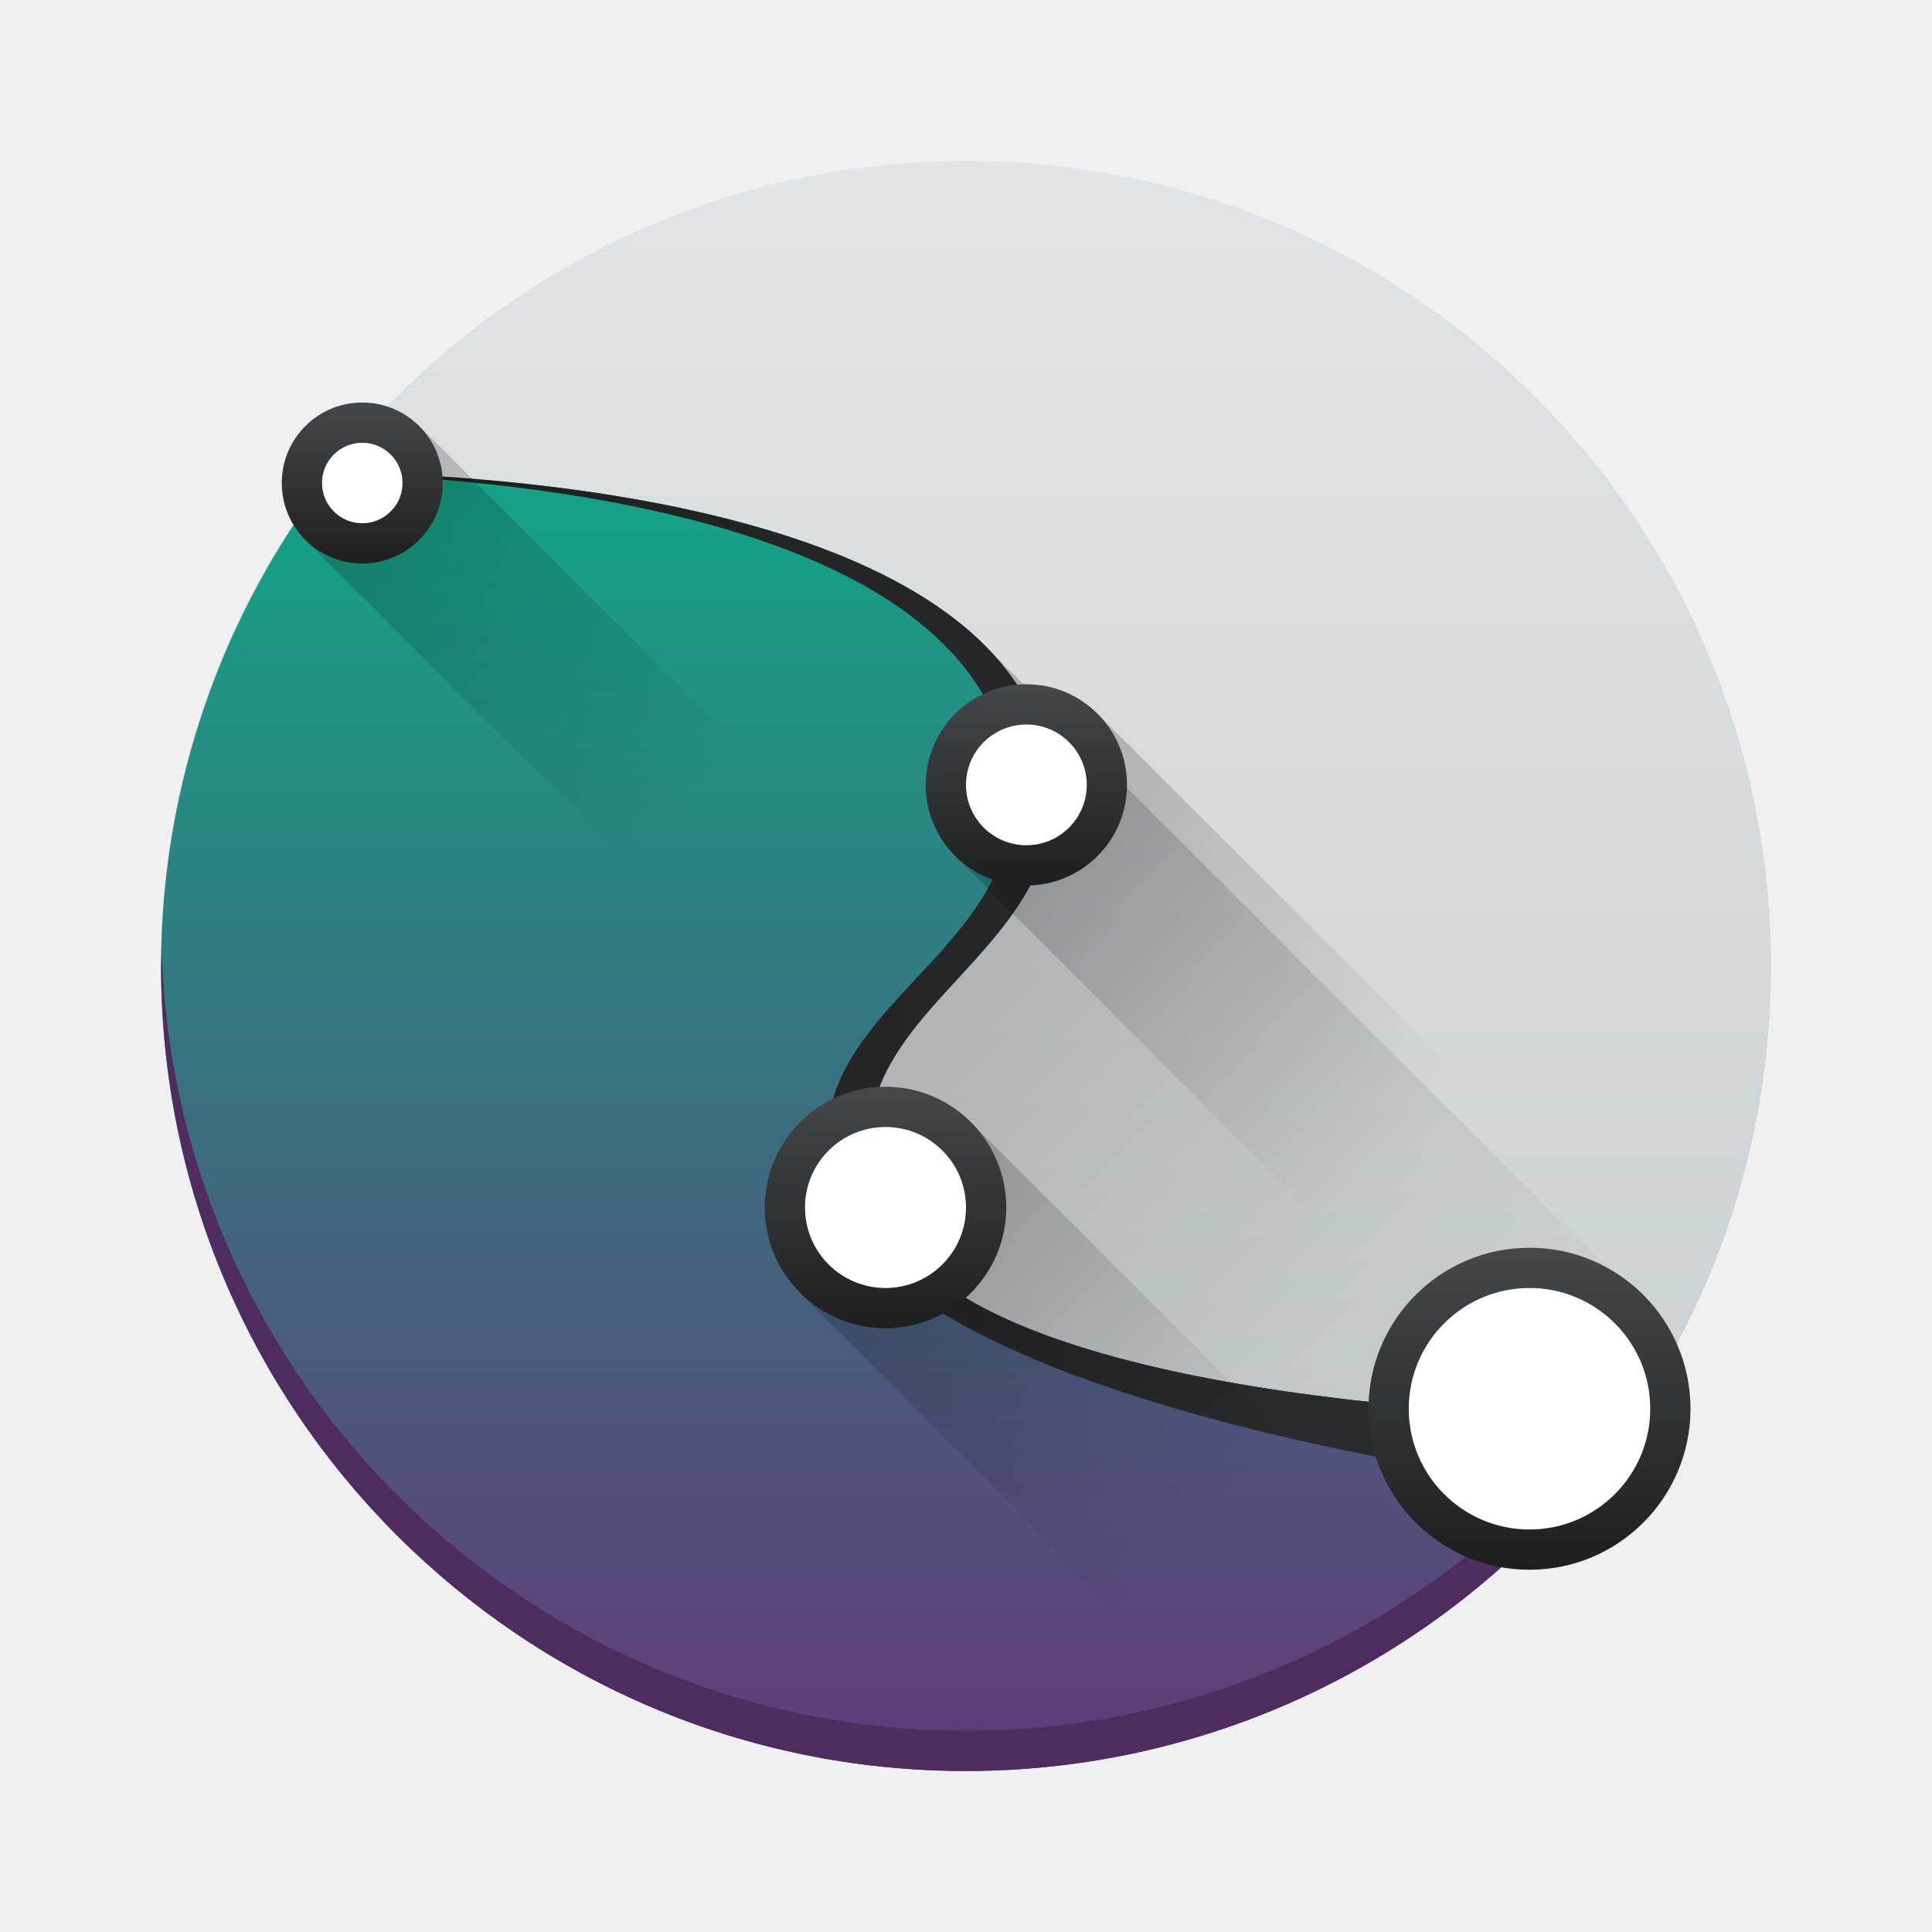
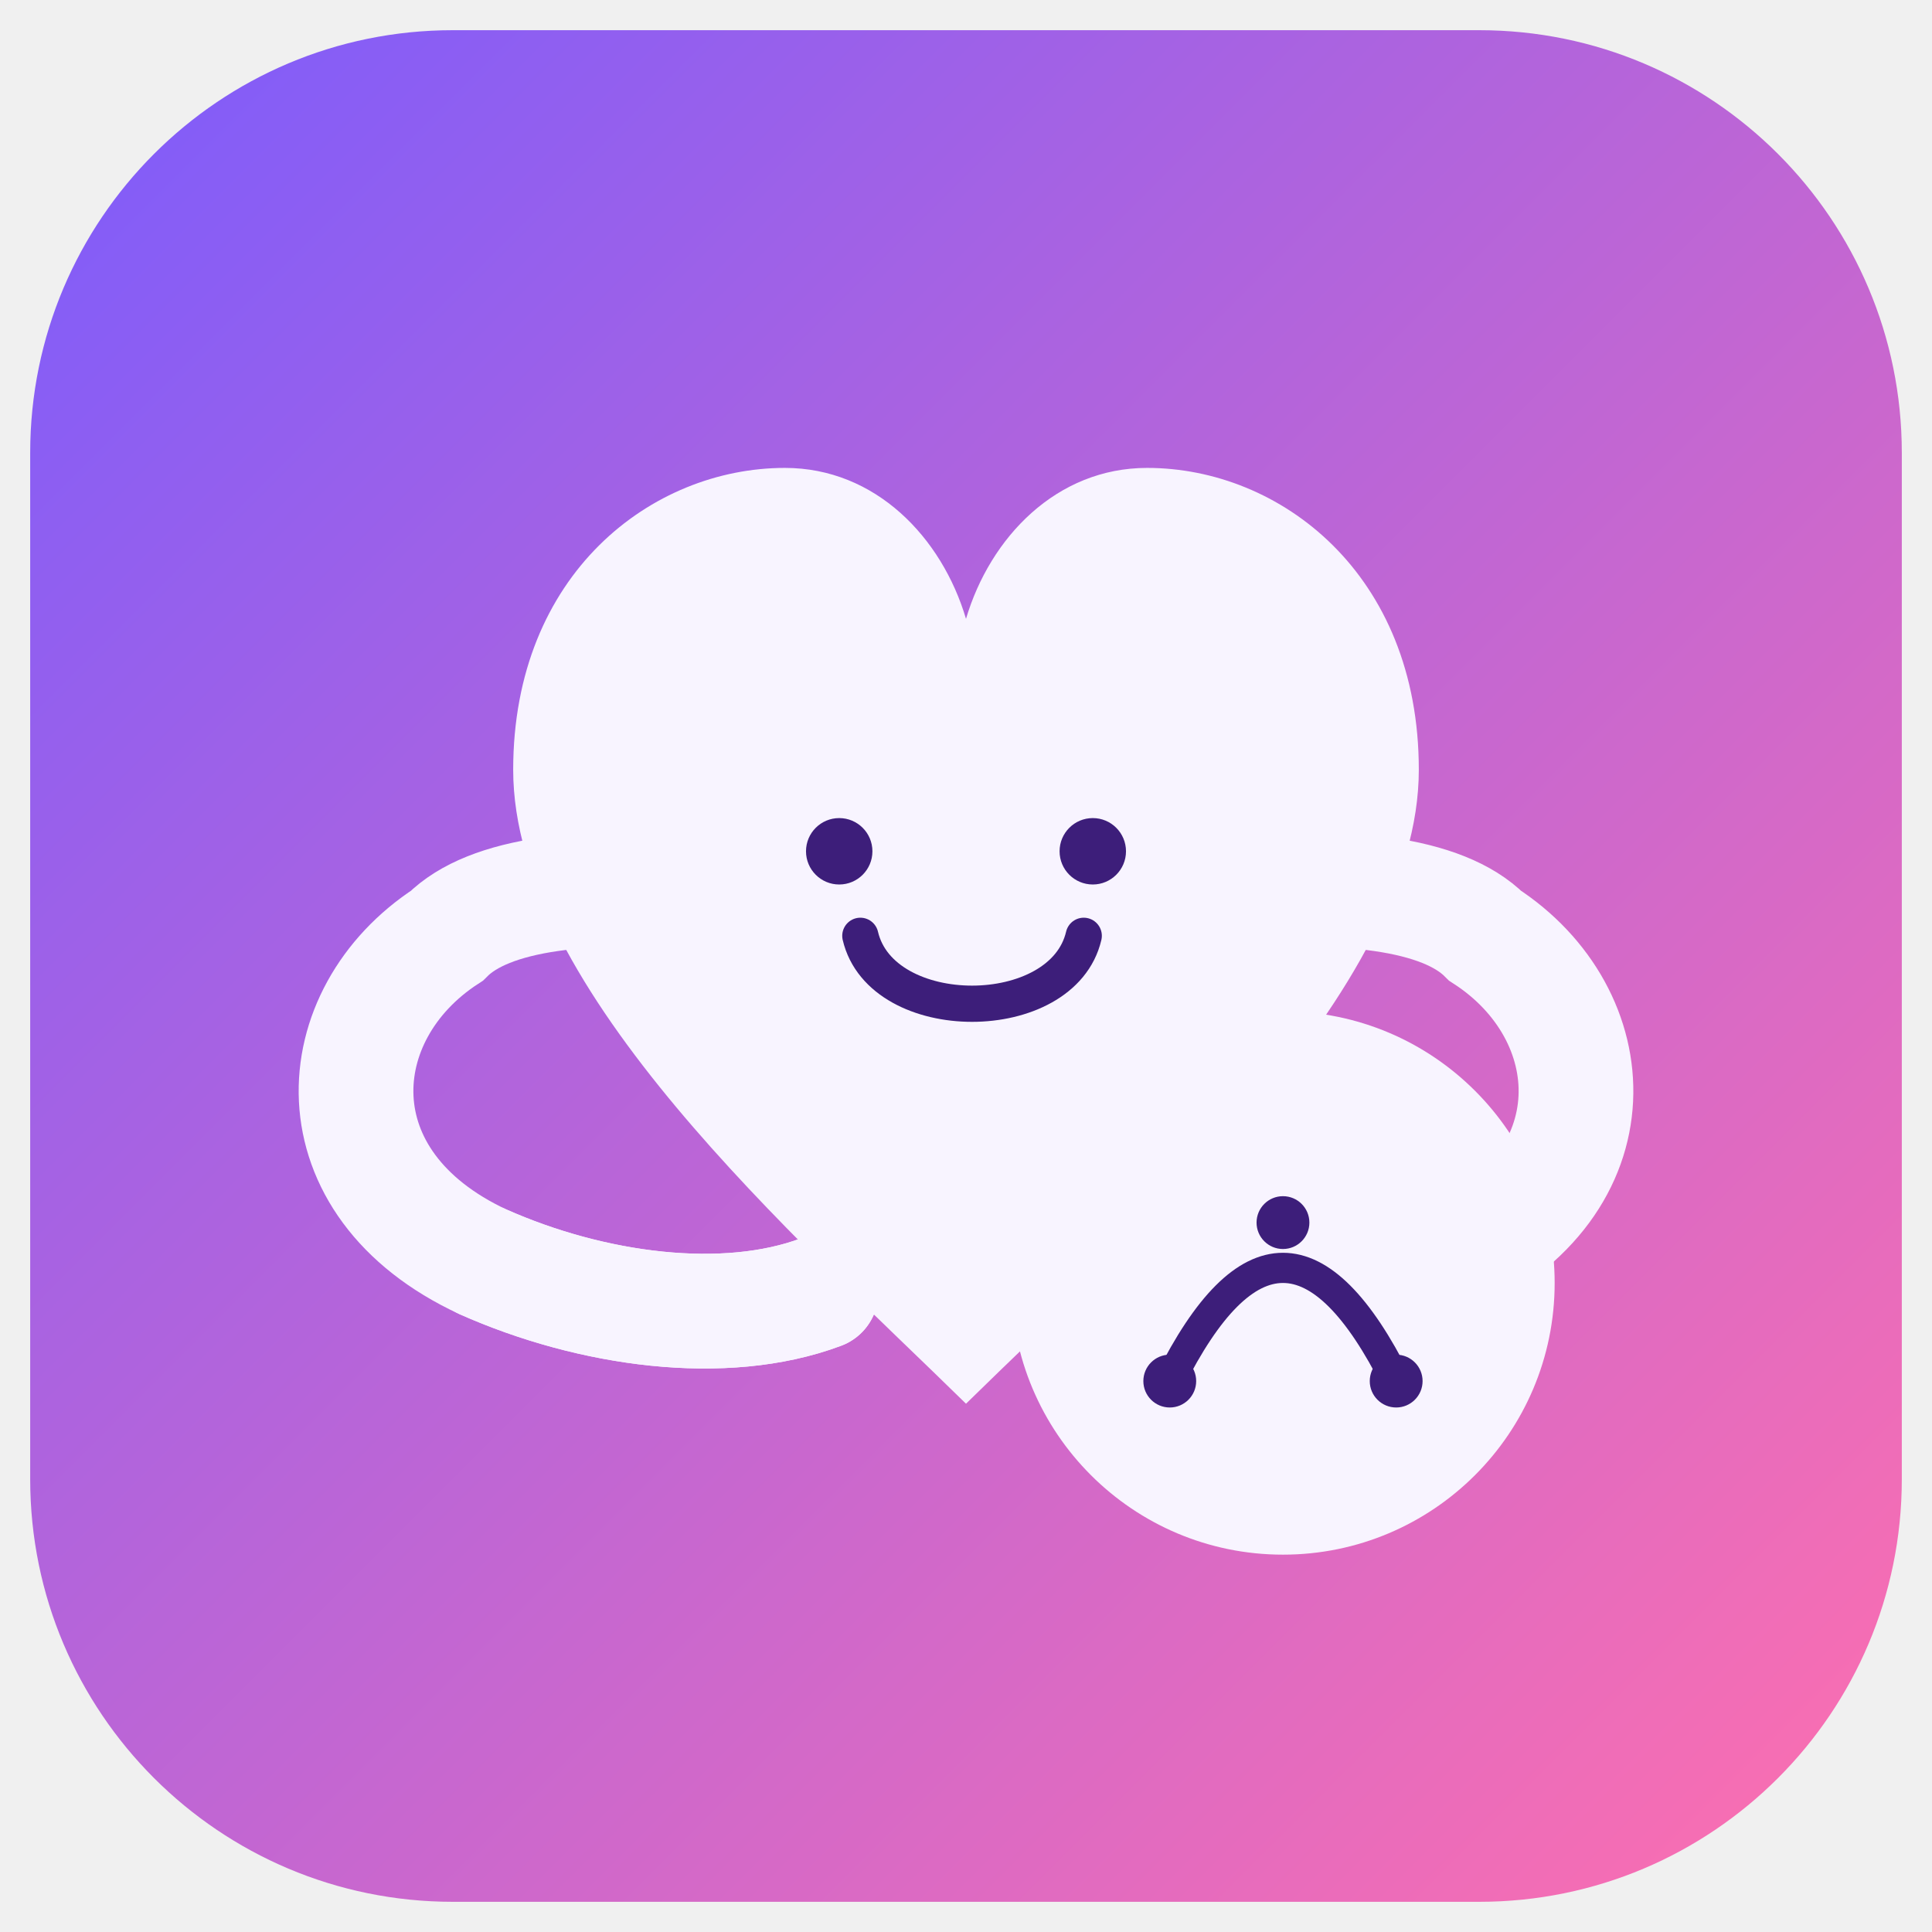
- <svg xmlns="http://www.w3.org/2000/svg" xmlns:xlink="http://www.w3.org/1999/xlink" width="48" height="48">
+ <svg xmlns="http://www.w3.org/2000/svg" width="512" height="512" viewBox="0 0 512 512" role="img" aria-labelledby="mo-karbon-title mo-karbon-desc">
  <defs>
-     <linearGradient id="a" y1="45" y2="13" x2="0" gradientUnits="userSpaceOnUse">
-       <stop stop-color="#663579" />
-       <stop offset="1" stop-color="#16a085" />
+     <linearGradient id="tileKarbon" x1="0" y1="0" x2="1" y2="1">
+       <stop offset="0" stop-color="#7C5CFC" />
+       <stop offset="1" stop-color="#FF6FAE" />
    </linearGradient>
-     <linearGradient id="b" y1="14.849" y2="26.16" x2="0" gradientUnits="userSpaceOnUse">
-       <stop />
-       <stop offset="1" stop-opacity="0" />
-     </linearGradient>
-     <linearGradient xlink:href="#b" id="c" y1="31.885" y2="44.48" x2="0" gradientUnits="userSpaceOnUse" />
-     <linearGradient xlink:href="#b" id="d" y1="36.77" y2="48.08" x2="0" gradientUnits="userSpaceOnUse" />
-     <linearGradient xlink:href="#b" id="e" y1="24.02" x1="18.19" y2="40.19" x2="34.36" gradientUnits="userSpaceOnUse" />
-     <linearGradient id="f" y1="42.827" y2="4.113" x2="0" gradientUnits="userSpaceOnUse">
-       <stop stop-color="#c6cdd1" />
-       <stop offset="1" stop-color="#e0e5e7" />
-     </linearGradient>
-     <linearGradient id="g" x1="8.213" x2="40.551" gradientUnits="userSpaceOnUse">
-       <stop stop-color="#1d1e1e" />
-       <stop offset="1" stop-color="#2c2f32" />
-     </linearGradient>
-     <linearGradient id="h" x1="7" x2="11" gradientUnits="userSpaceOnUse" gradientTransform="translate(-21-3)">
-       <stop stop-color="#1d1e1e" />
-       <stop offset="1" stop-color="#44484c" />
-     </linearGradient>
-     <linearGradient xlink:href="#h" id="i" x1="23" x2="28" gradientUnits="userSpaceOnUse" gradientTransform="translate(-45 6)" />
-     <linearGradient xlink:href="#h" id="j" x1="19" x2="25" gradientUnits="userSpaceOnUse" gradientTransform="translate(-52-8)" />
-     <linearGradient xlink:href="#h" id="k" x1="34" x2="42" gradientUnits="userSpaceOnUse" gradientTransform="translate(-73 3)" />
  </defs>
-   <circle fill="url(#f)" cx="24" cy="24" stroke-linejoin="bevel" r="20" stroke-linecap="round" stroke-width="2" />
-   <g fill-rule="evenodd">
-     <path opacity=".2" fill="url(#e)" d="m24.426 16l-12.426 15 12.965 12.965a20 20 0 0 0 16.736 -10.689z" />
-     <path fill="url(#a)" d="m8.235 11.732c-2.736 3.505-4.227 7.822-4.235 12.268 0 11.05 8.954 20 20 20 6.631-.001 12.831-3.289 16.552-8.778-2.251-.027-16.706-.361-18.596-5.088-2.045-5.112 5.112-6.134 4.089-11.246-1.28-6.4-13.659-7.107-17.81-7.157" />
-     <path fill="#4f2c60" d="m4.02 23.639c-.002.121-.015.24-.016.361 0 11.05 8.954 20 20 20 6.631-.001 12.83-3.288 16.551-8.777-.146-.002-.468-.012-.711-.018-3.771 4.895-9.615 7.794-15.84 7.795-10.832 0-19.646-8.612-19.984-19.361" />
-     <path fill="url(#g)" d="m8.234 11.732c-.007.01-.014.02-.021.029 4.798.144 15.634 1.137 16.832 7.127 1.022 5.112-6.179 6.09-4.134 11.202 1.891 4.726 16.838 6.883 19.09 6.909l.551-1.777c-2.251-.027-16.705-.361-18.596-5.088-2.045-5.112 5.112-6.134 4.09-11.246-1.28-6.4-13.66-7.107-17.811-7.156" />
-   </g>
-   <g stroke-linejoin="bevel" stroke-width="2">
-     <g stroke-linecap="round">
-       <rect width="4" x="-4.12" opacity=".2" y="14.85" fill="url(#b)" height="15" transform="rotate(-45)" />
-       <circle fill="url(#h)" cx="-12" cy="9" r="2" transform="rotate(-90)" />
-       <circle fill="#ffffff" cx="9" cy="12" r="1" />
-       <rect width="6" x="-8.66" opacity=".2" y="36.77" fill="url(#d)" height="12" transform="rotate(-45)" />
-       <circle fill="url(#j)" cx="-30" cy="22" r="3" transform="rotate(-90)" />
+   <rect x="8" y="8" width="496" height="496" rx="112" fill="url(#tileKarbon)" />
+   <svg x="60" y="52" width="392" height="392" viewBox="11 5 490 490">
+     <g fill="none" stroke="#F8F4FF" stroke-width="38" stroke-linecap="round">
+       <path d="M176 236C130 232 98 236 84 250 44 276 40 332 96 358c36 16 80 22 112 10" />
+       <path d="M336 236c46-4 78 0 92 14 40 26 44 82-12 108-36 16-80 22-112 10" />
    </g>
-     <path opacity=".2" fill="url(#c)" d="m1.743 31.82h5v14h-5z" transform="rotate(-45)" />
-     <g stroke-linecap="round">
-       <circle fill="url(#i)" cx="-19.5" cy="25.5" r="2.5" transform="rotate(-90)" />
-       <g fill="#ffffff">
-         <circle cx="25.5" cy="19.5" r="1.5" />
-         <circle cx="22" cy="30" r="2" />
-       </g>
-       <circle fill="url(#k)" cx="-35" cy="38" r="4" transform="rotate(-90)" />
-       <circle fill="#ffffff" cx="38" cy="35" r="3" />
+     <path d="M256 405C200 350 106 268 106 195c0-65 46-100 90-100 30 0 52 23 60 50 8-27 30-50 60-50 44 0 90 35 90 100 0 73-94 155-150 210z" fill="#F8F4FF" />
+     <g fill="none" stroke="#F8F4FF" stroke-width="38" stroke-linecap="round">
+       <path d="M96 358c36 16 80 22 112 10" />
+       <path d="M416 358c-36 16-80 22-112 10" />
+     </g>
+     <g fill="#3D1E7A">
+       <circle cx="214" cy="222" r="11" />
+       <circle cx="298" cy="222" r="11" />
+     </g>
+     <path d="M221 250c7 30 67 30 74 0" fill="none" stroke="#3D1E7A" stroke-width="12" stroke-linecap="round" />
+   </svg>
+   <g transform="translate(340 340)">
+     <circle r="72" fill="#F8F4FF" />
+     <g stroke="#3D1E7A" stroke-width="8" fill="none" stroke-linecap="round">
+       <path d="M-30 26 Q0 -34 30 26" />
+     </g>
+     <g fill="#3D1E7A">
+       <circle cx="-30" cy="26" r="7" />
+       <circle cx="30" cy="26" r="7" />
+       <circle cx="0" cy="-16" r="7" />
    </g>
  </g>
</svg>
